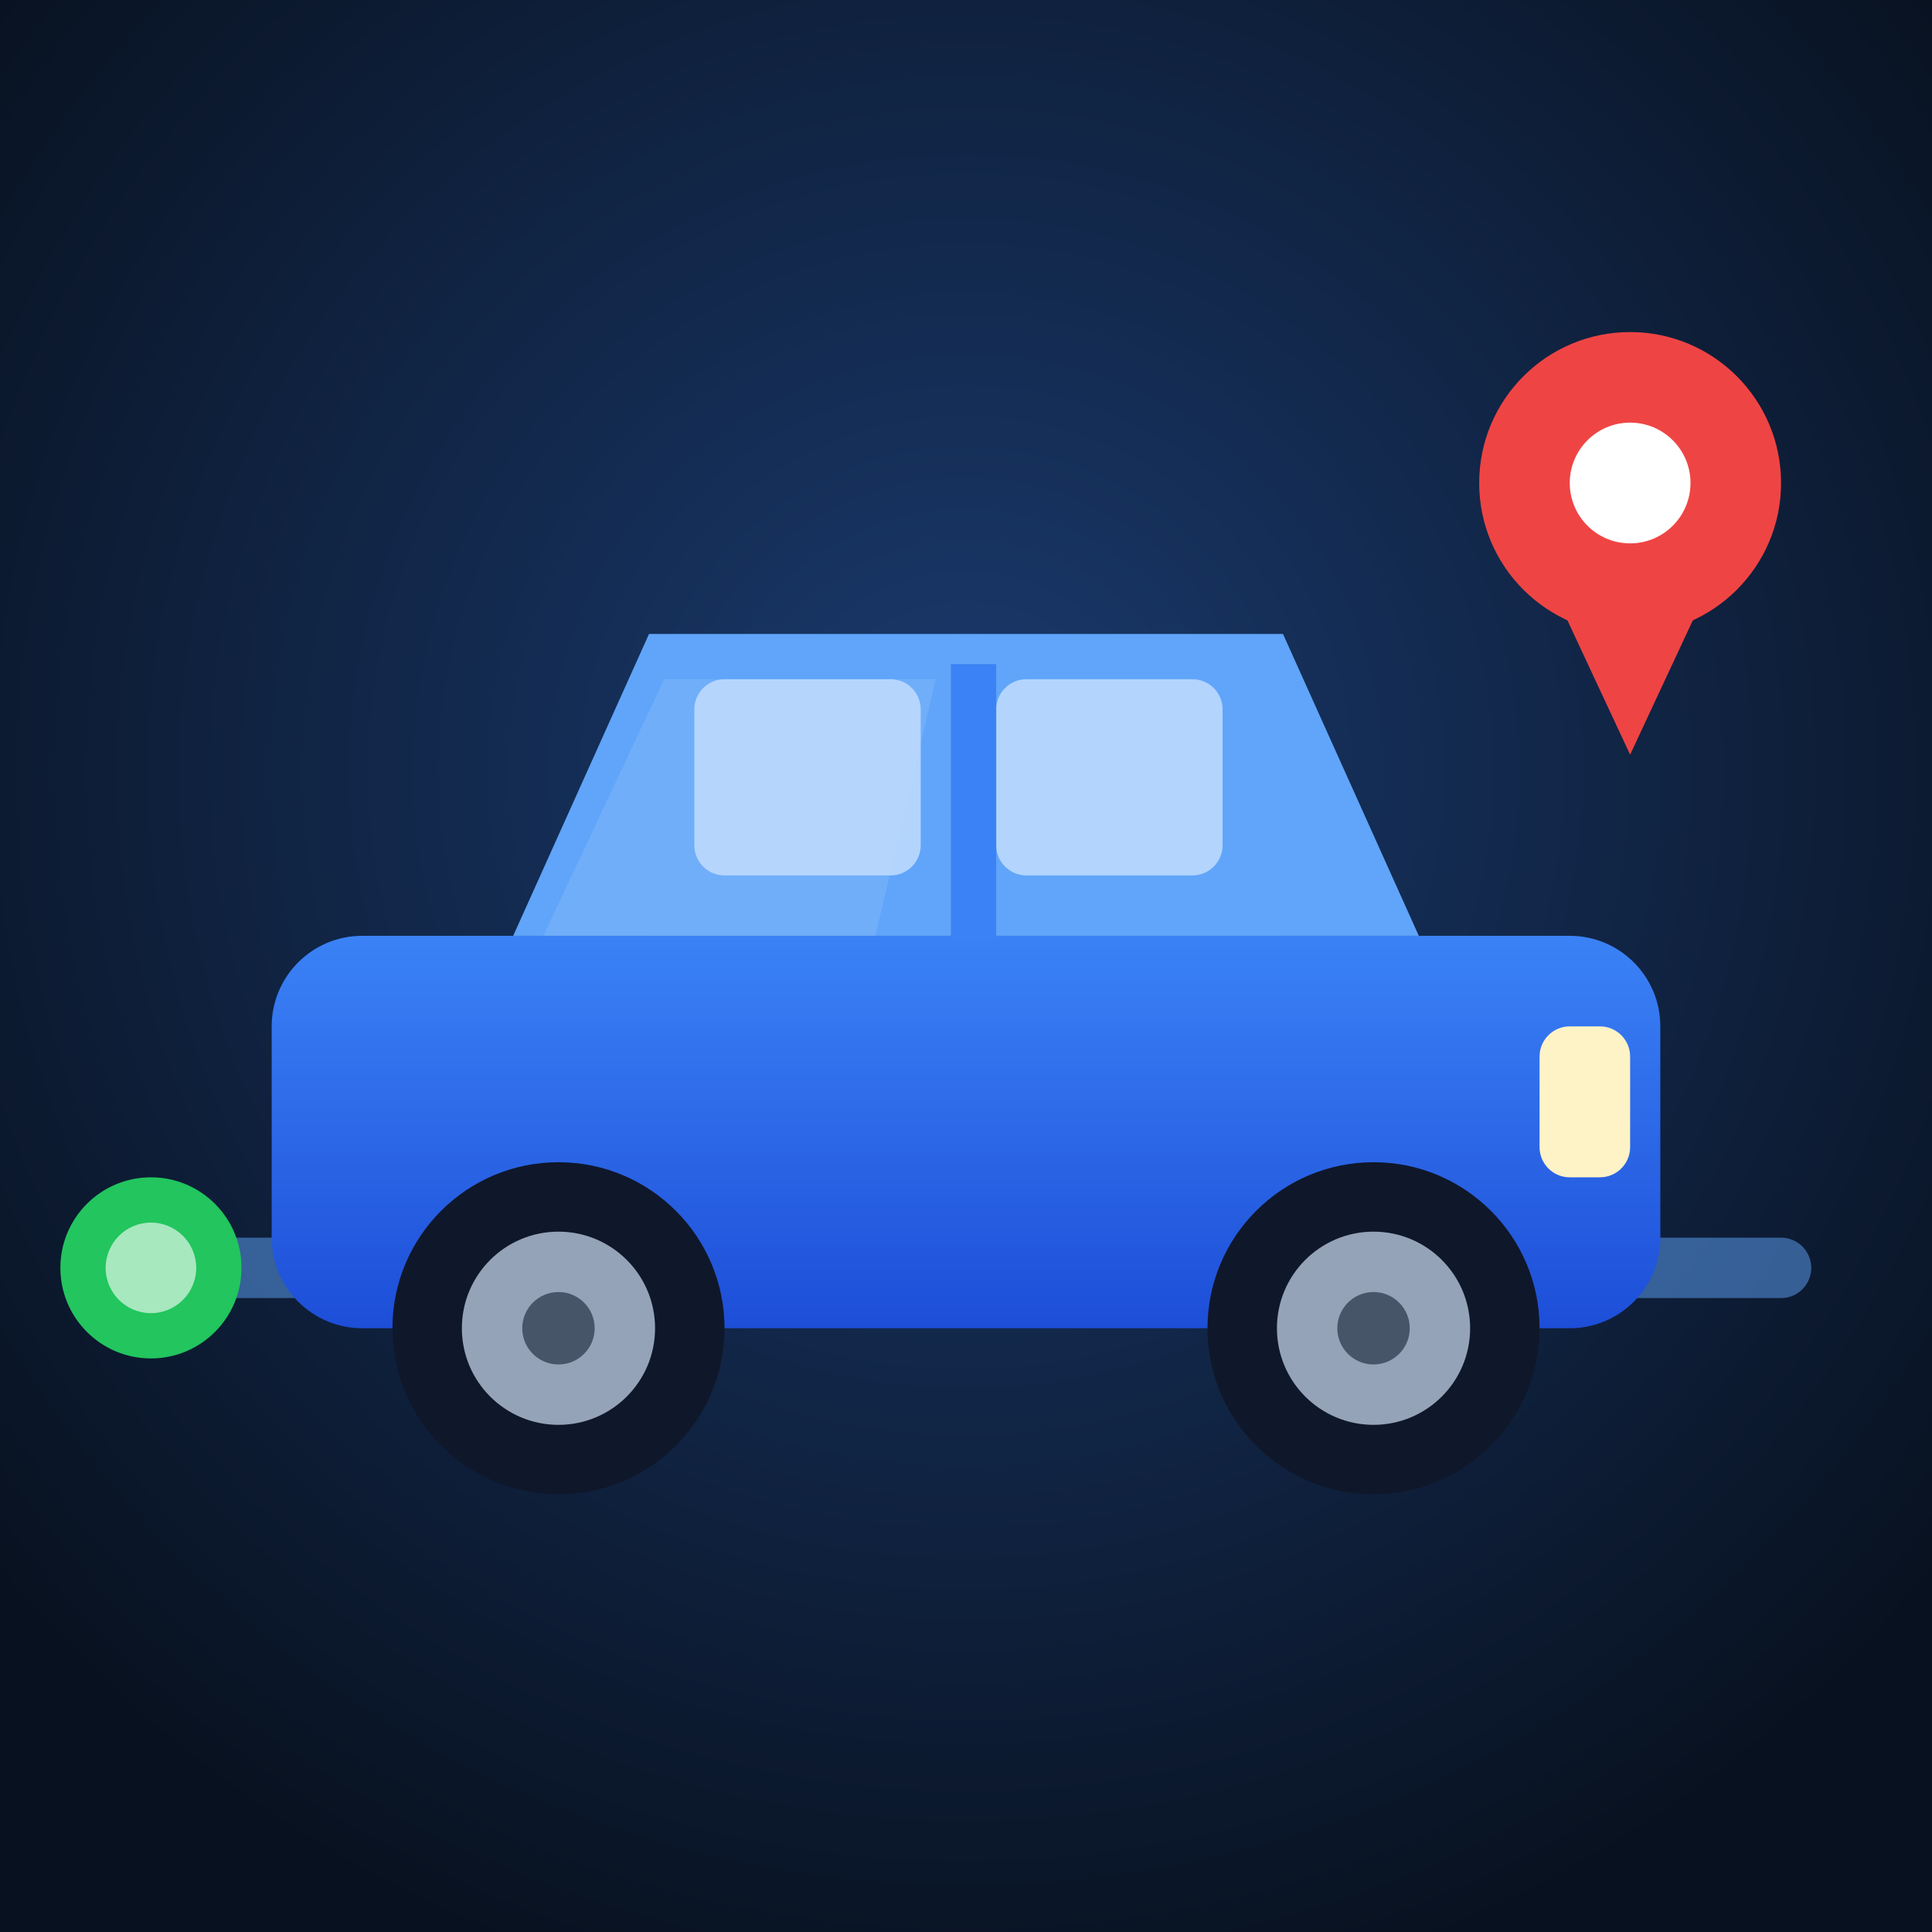
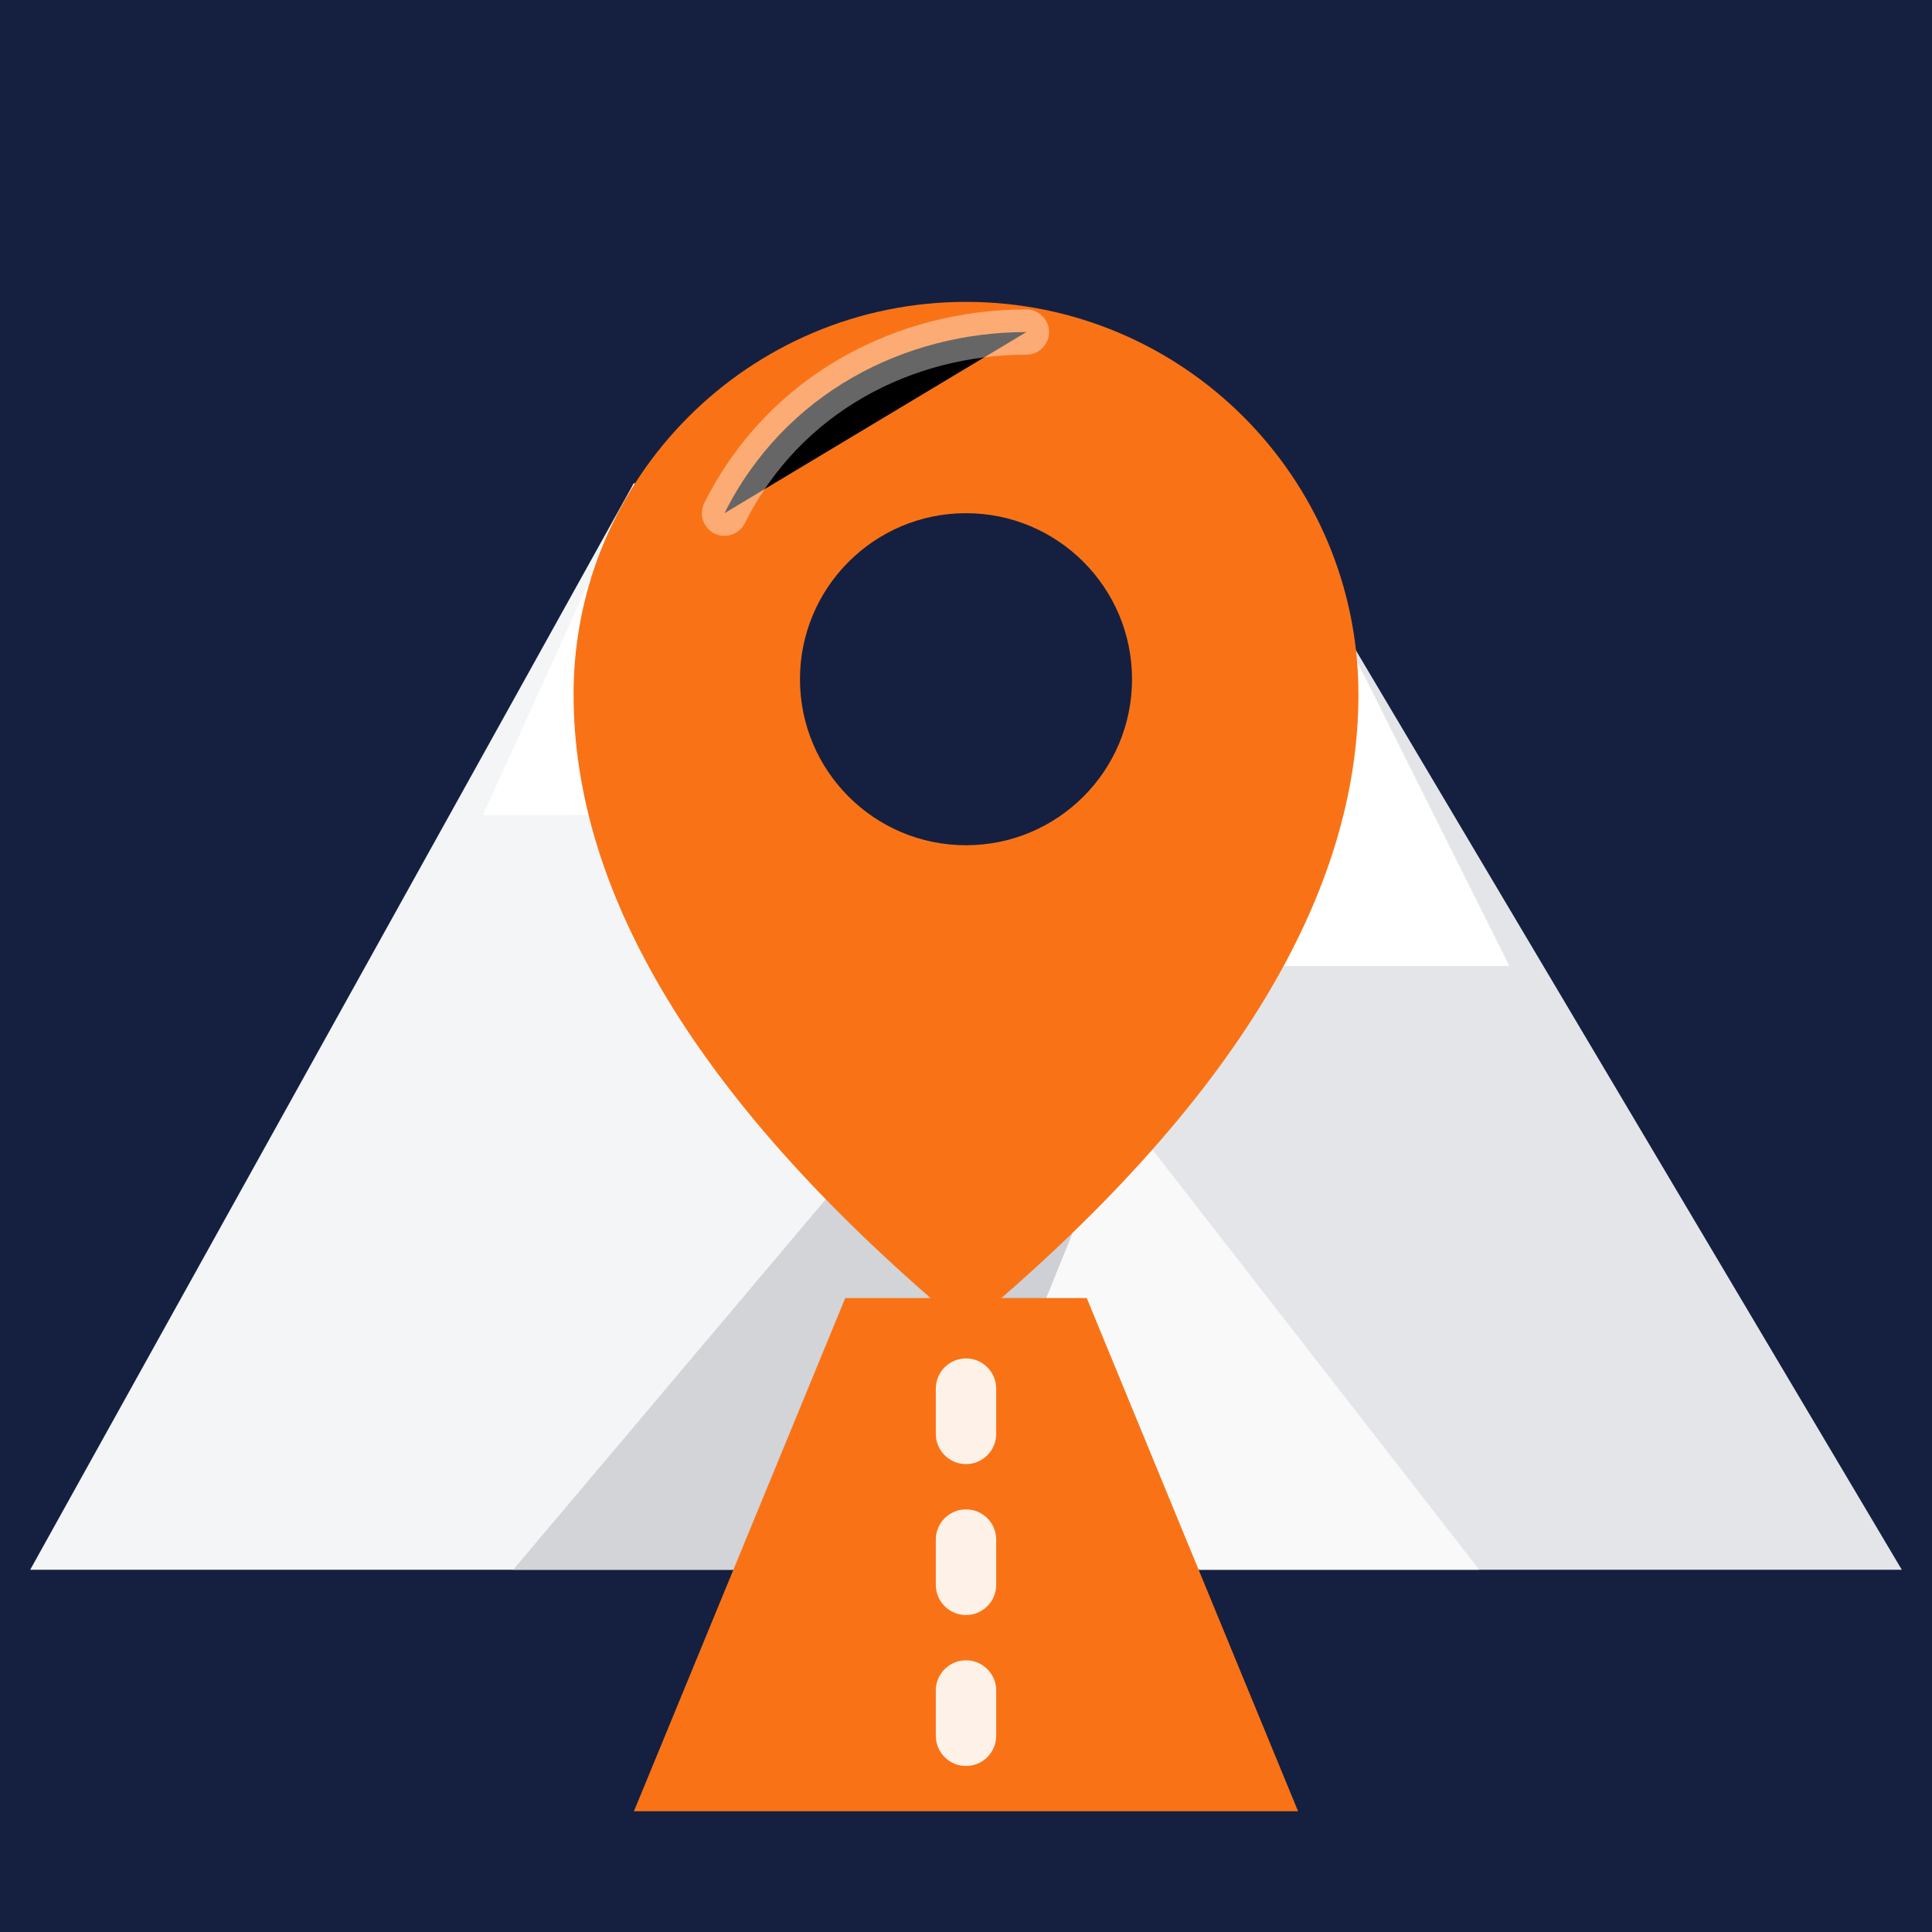
<svg xmlns="http://www.w3.org/2000/svg" viewBox="0 0 64 64">
-   <defs>
-     <radialGradient id="bg" cx="50%" cy="40%" r="65%">
-       <stop offset="0%" stop-color="#1a3a6e" />
-       <stop offset="100%" stop-color="#08111f" />
-     </radialGradient>
-     <linearGradient id="body" x1="0" y1="0" x2="0" y2="1">
-       <stop offset="0%" stop-color="#3b82f6" />
-       <stop offset="100%" stop-color="#1d4ed8" />
-     </linearGradient>
-   </defs>
-   <rect width="64" height="64" fill="url(#bg)" />
-   <line x1="5" y1="42" x2="12" y2="42" stroke="#60a5fa" stroke-width="2" stroke-linecap="round" stroke-opacity="0.5" />
-   <line x1="52" y1="42" x2="59" y2="42" stroke="#60a5fa" stroke-width="2" stroke-linecap="round" stroke-opacity="0.5" />
-   <rect x="9" y="31" width="46" height="13" rx="3" fill="url(#body)" />
-   <path d="M17 31 L21.5 21 L42.5 21 L47 31 Z" fill="#60a5fa" />
-   <path d="M18 31 L22 22.5 L31 22.5 L29 31 Z" fill="white" fill-opacity="0.1" />
-   <rect x="23" y="22.5" width="7.5" height="6.5" rx="1" fill="#bfdbfe" fill-opacity="0.88" />
-   <rect x="33" y="22.5" width="7.5" height="6.5" rx="1" fill="#bfdbfe" fill-opacity="0.88" />
-   <rect x="31.5" y="22" width="1.5" height="9" fill="#3b82f6" />
-   <rect x="51" y="34" width="3" height="5" rx="1" fill="#fef3c7" />
-   <circle cx="18.5" cy="44" r="5.5" fill="#0f172a" />
-   <circle cx="18.5" cy="44" r="3.2" fill="#94a3b8" />
-   <circle cx="18.5" cy="44" r="1.2" fill="#475569" />
-   <circle cx="45.5" cy="44" r="5.5" fill="#0f172a" />
-   <circle cx="45.5" cy="44" r="3.2" fill="#94a3b8" />
-   <circle cx="45.5" cy="44" r="1.2" fill="#475569" />
-   <circle cx="54" cy="16" r="5" fill="#ef4444" />
-   <path d="M51.2 19 L56.8 19 L54 25 Z" fill="#ef4444" />
-   <circle cx="54" cy="16" r="2" fill="white" />
-   <circle cx="5" cy="42" r="3" fill="#22c55e" />
-   <circle cx="5" cy="42" r="1.5" fill="white" fill-opacity="0.6" />
+   <rect width="64" height="64" fill="#152040" />
+   <polygon points="1,52 21,16 49,52" fill="white" fill-opacity="0.95" />
+   <polygon points="21,16 49,52 35,52" fill="#0d1a30" fill-opacity="0.18" />
+   <polygon points="16,27 21,16 26,27" fill="white" />
+   <polygon points="17,52 44,20 63,52" fill="white" fill-opacity="0.88" />
+   <polygon points="44,20 17,52 31,52" fill="#0d1a30" fill-opacity="0.18" />
+   <polygon points="38,32 44,20 50,32" fill="white" />
+   <polygon points="21,60 43,60 36,43 28,43" fill="#f97316" />
+   <rect x="31" y="45" width="2" height="3.5" rx="1" fill="white" fill-opacity="0.9" />
+   <rect x="31" y="50" width="2" height="3.5" rx="1" fill="white" fill-opacity="0.9" />
+   <rect x="31" y="55" width="2" height="3.5" rx="1" fill="white" fill-opacity="0.9" />
+   <path d="M32,44 C23,36.5 19,29.5 19,23 A13,13 0 1,1 45,23 C45,29.5 41,36.5 32,44 Z" fill="#f97316" />
+   <path d="M24,17 C26,13 30,11 34,11" stroke="white" stroke-width="1.5" stroke-linecap="round" stroke-opacity="0.4" />
+   <circle cx="32" cy="22.5" r="5.5" fill="#152040" />
</svg>
